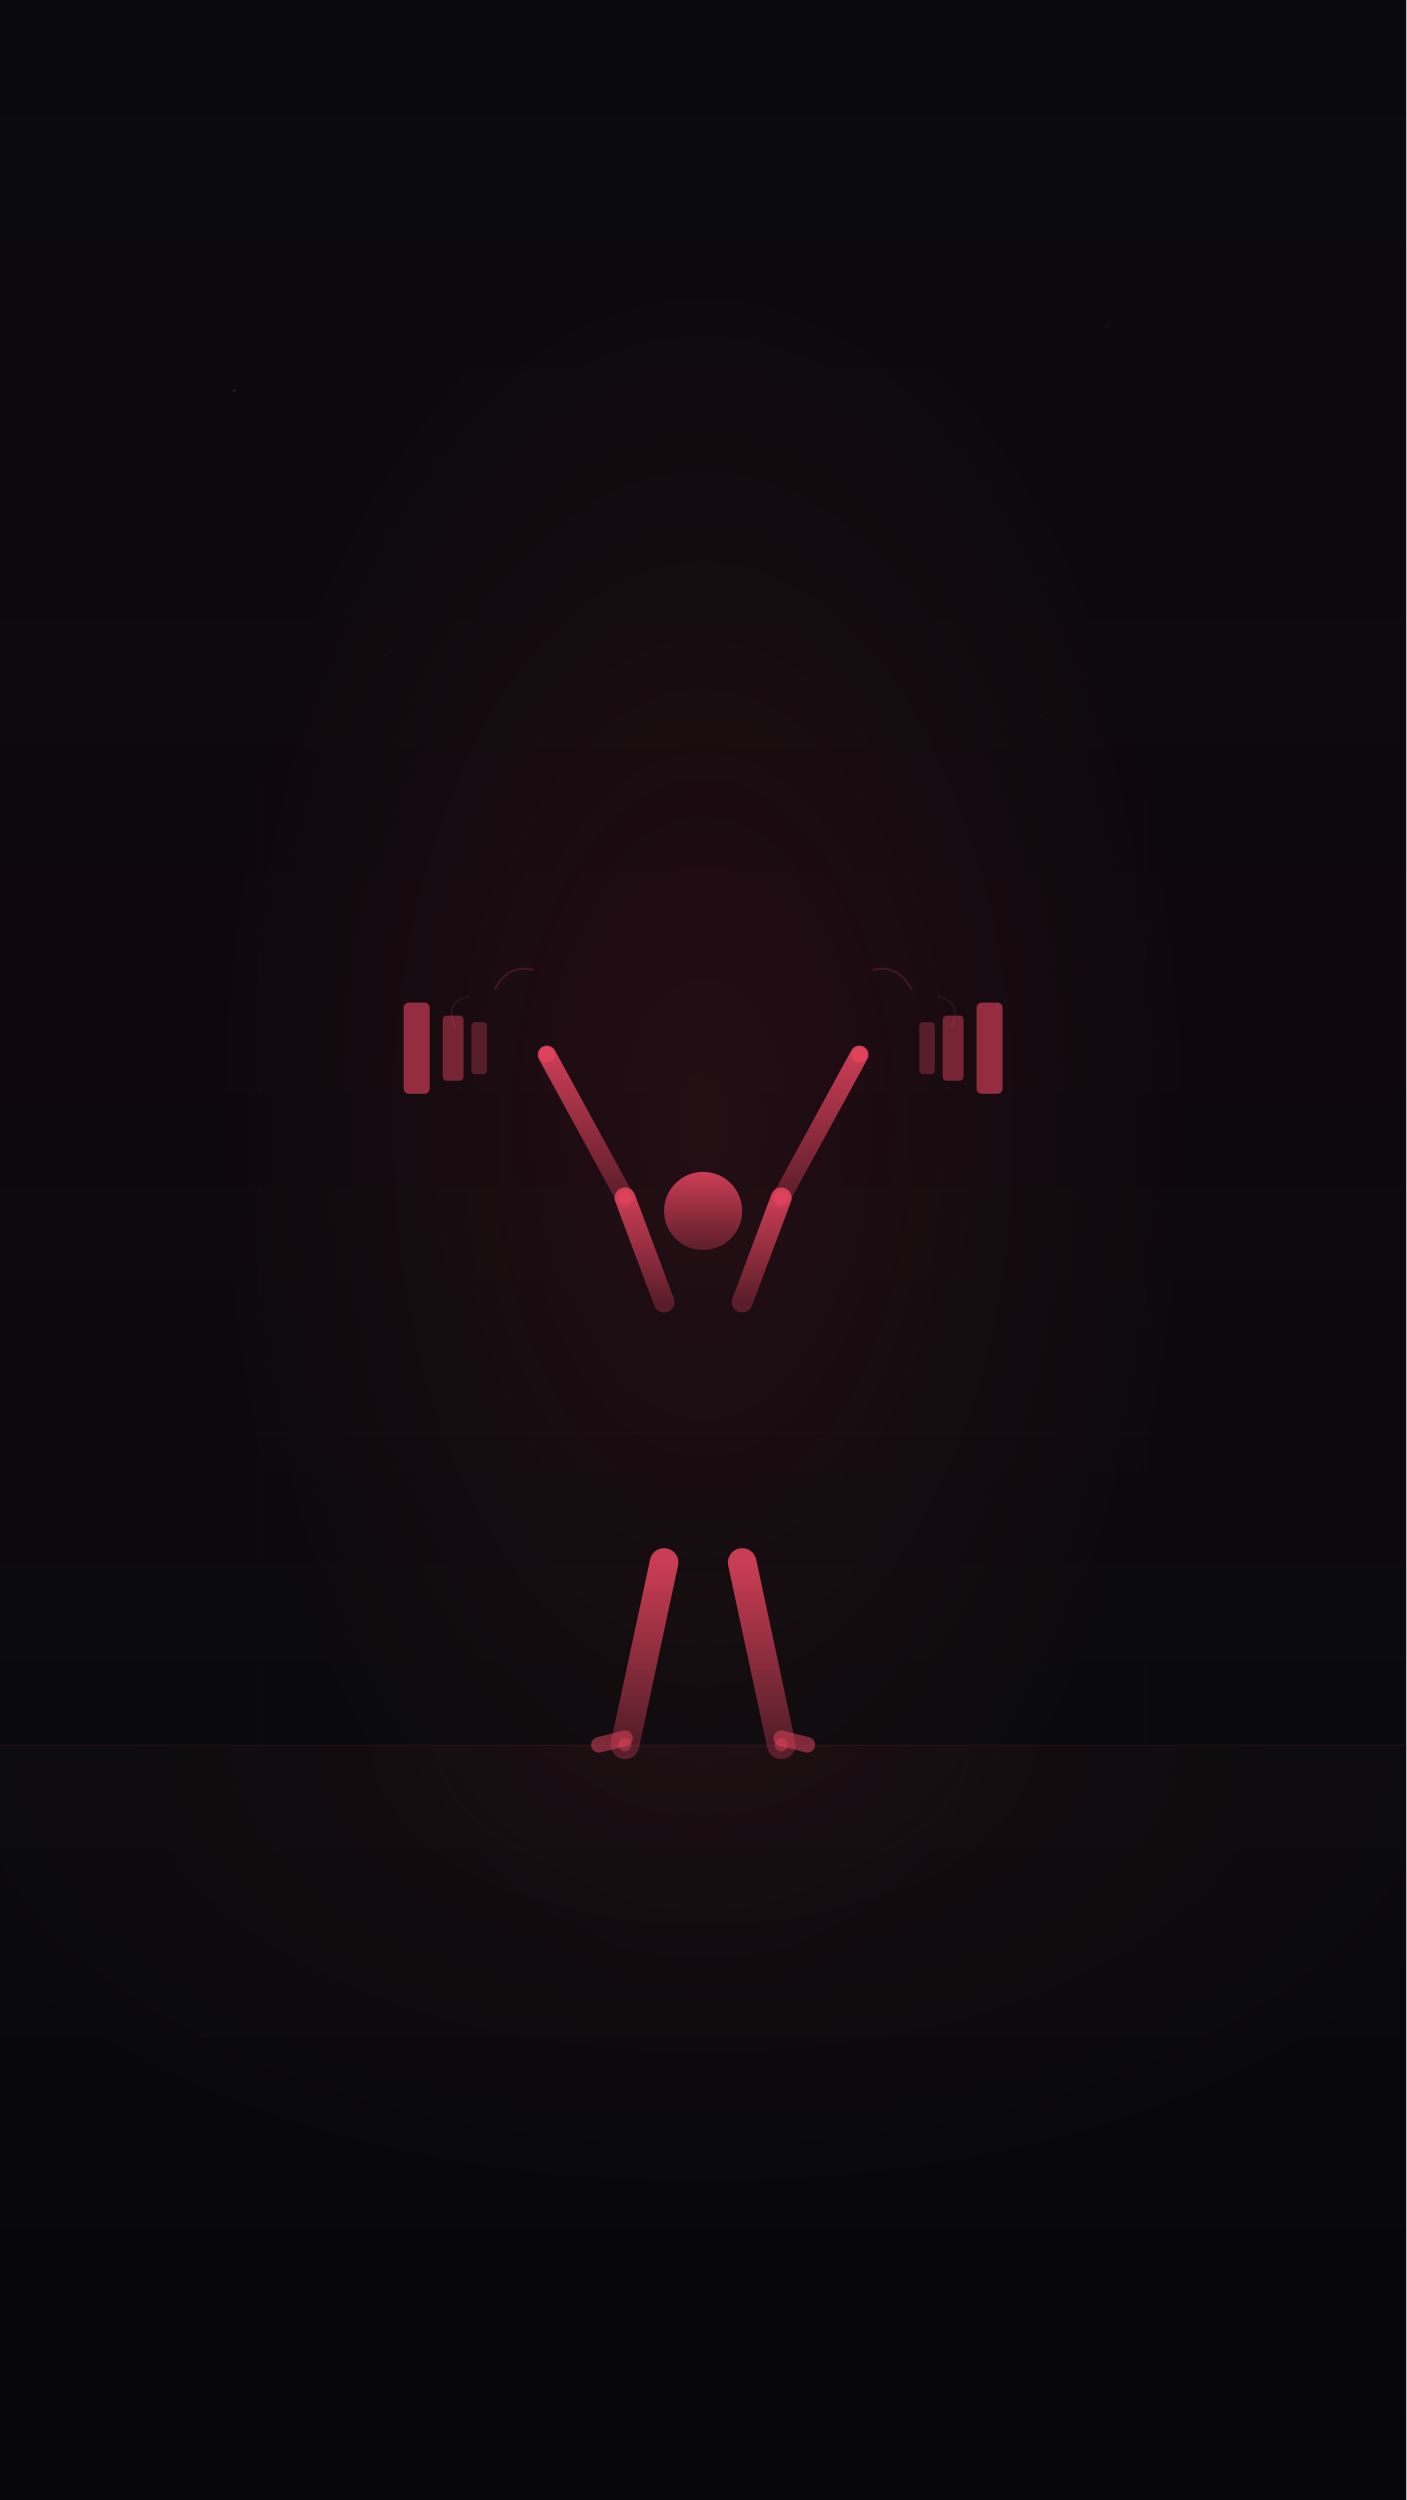
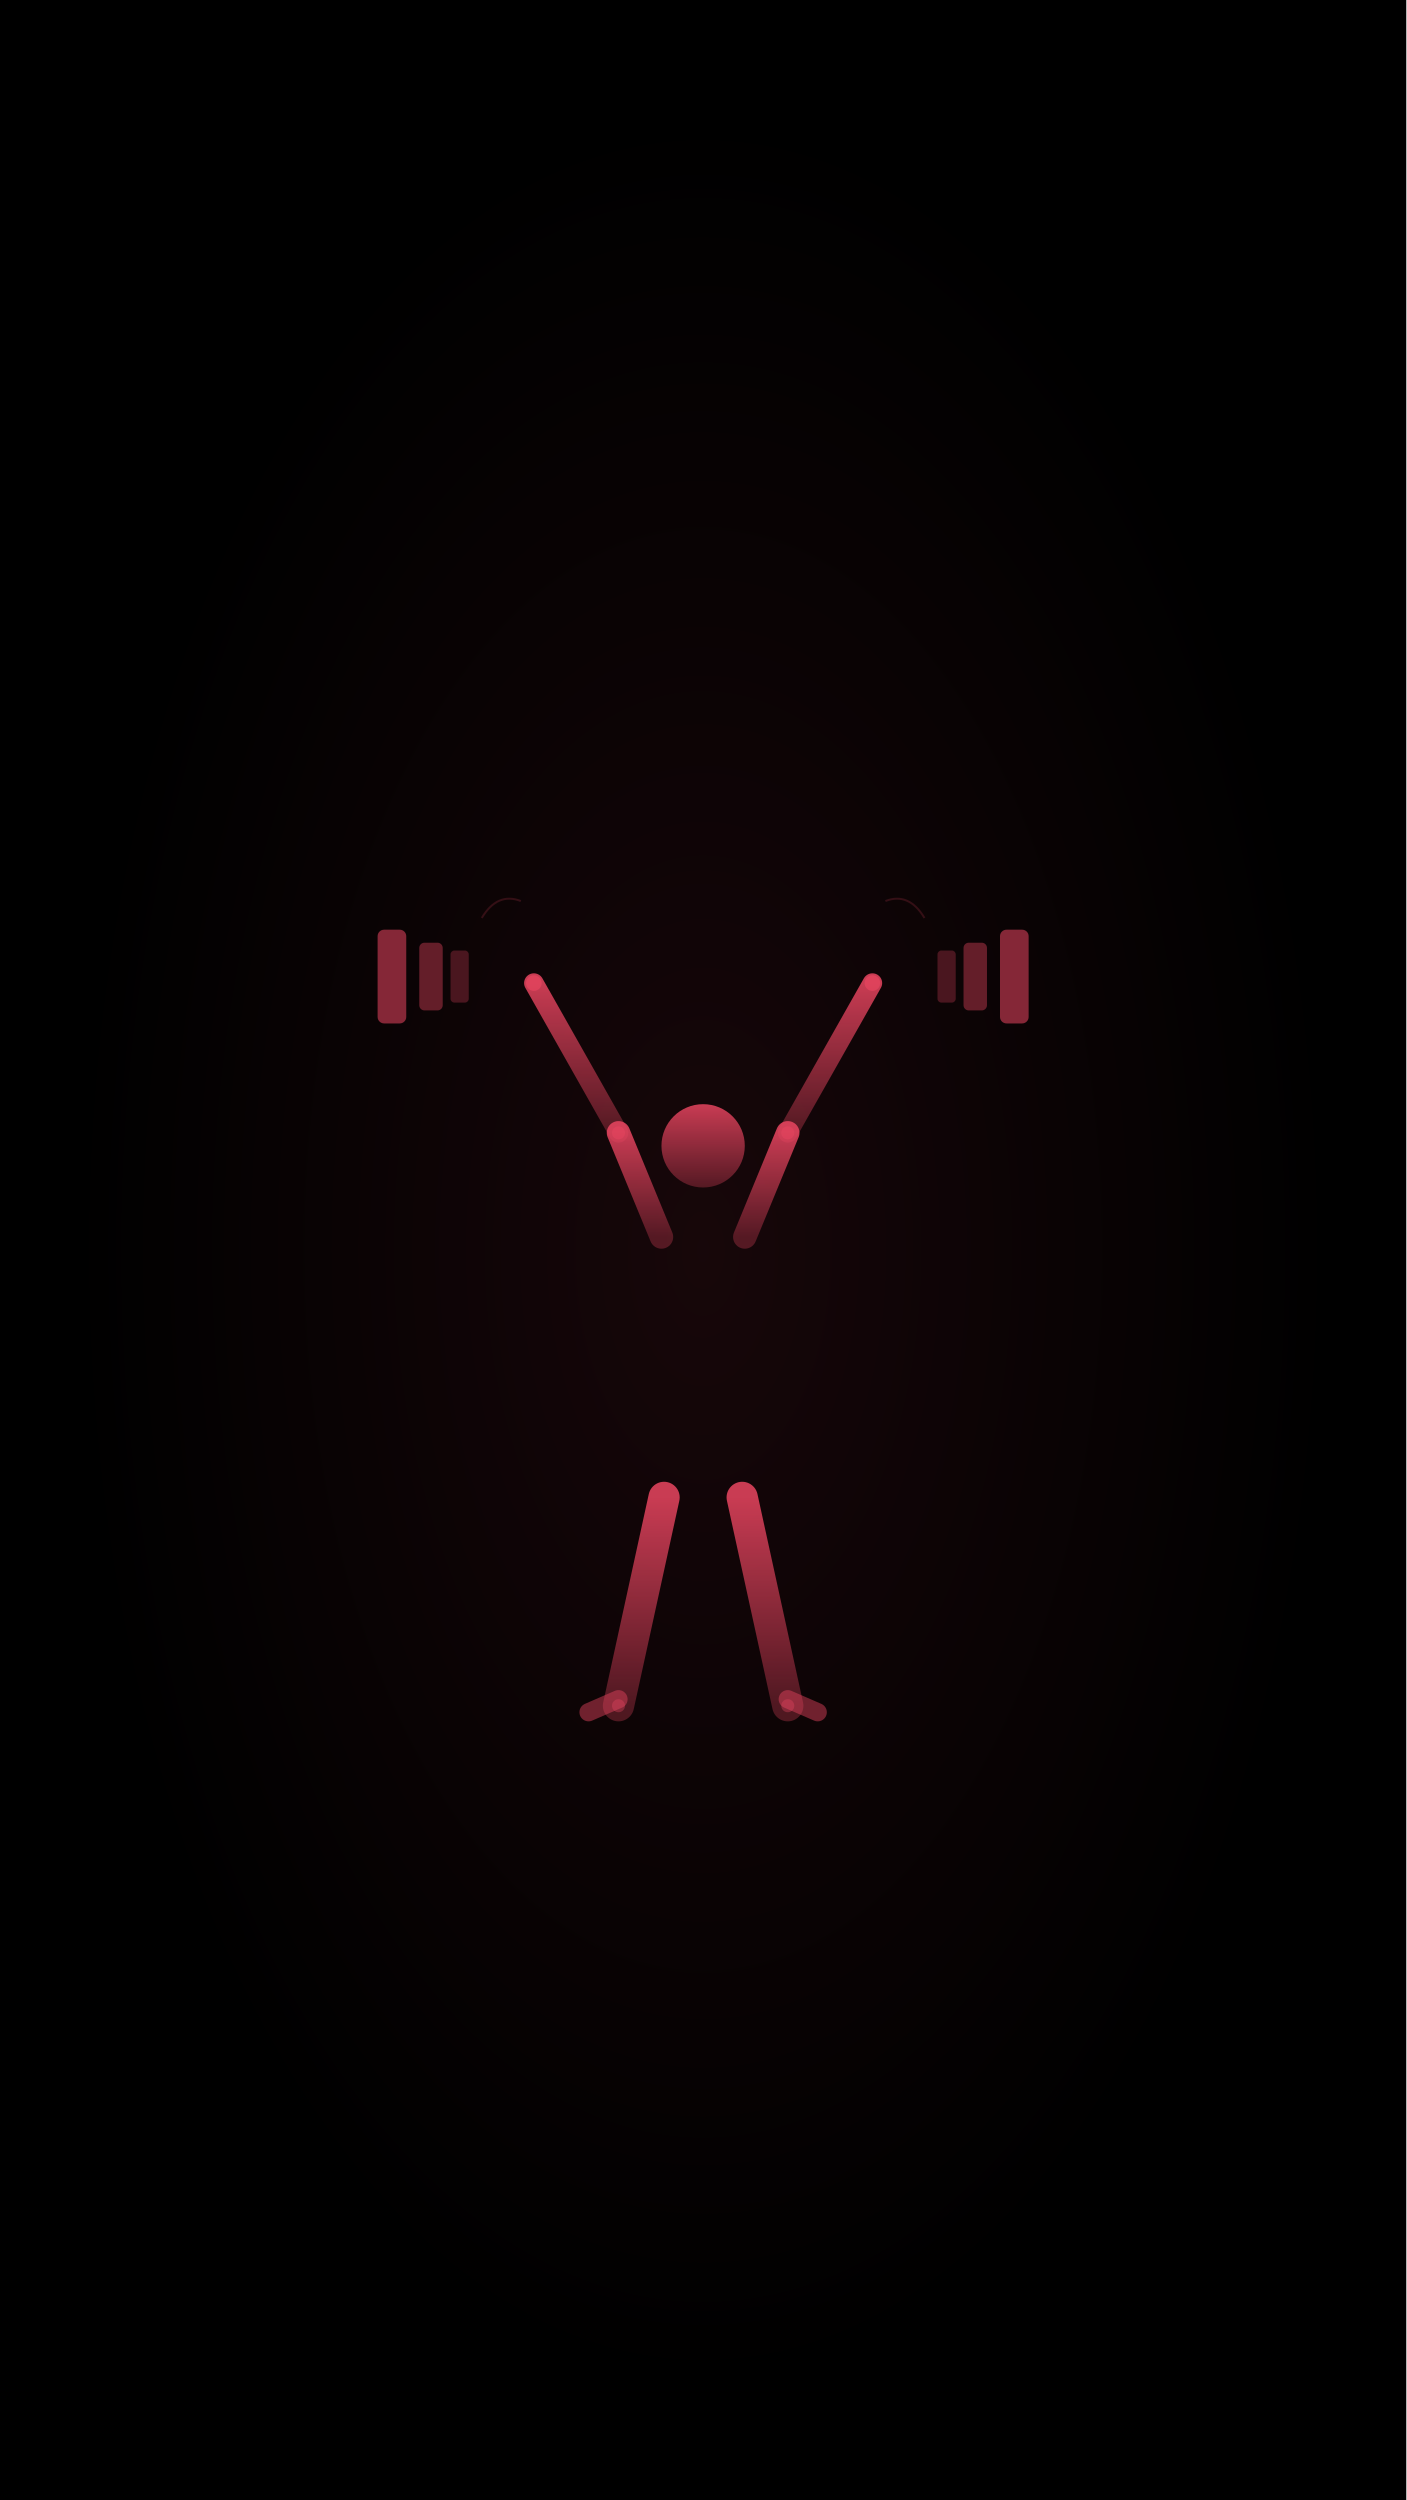
<svg xmlns="http://www.w3.org/2000/svg" viewBox="0 0 1080 1920" width="1080" height="1920">
  <defs>
-     <linearGradient id="sky" x1="0" y1="0" x2="0" y2="1">
-       <stop offset="0" stop-color="#0a0a0c" />
-       <stop offset="0.4" stop-color="#0e080c" />
-       <stop offset="0.7" stop-color="#0a0a0c" />
-       <stop offset="1" stop-color="#060608" />
-     </linearGradient>
-     <radialGradient id="glow" cx="0.5" cy="0.45" r="0.35">
+     <radialGradient id="glow" cx="0.5" cy="0.5" r="0.45">
      <stop offset="0" stop-color="#E94560" stop-opacity="0.10" />
-       <stop offset="1" stop-color="#E94560" stop-opacity="0" />
-     </radialGradient>
-     <radialGradient id="floorGlow" cx="0.5" cy="0" r="0.6">
-       <stop offset="0" stop-color="#E94560" stop-opacity="0.06" />
+       <stop offset="0.7" stop-color="#E94560" stop-opacity="0.03" />
      <stop offset="1" stop-color="#E94560" stop-opacity="0" />
    </radialGradient>
    <linearGradient id="body" x1="0" y1="0" x2="0" y2="1">
      <stop offset="0" stop-color="#E94560" stop-opacity="0.85" />
      <stop offset="1" stop-color="#E94560" stop-opacity="0.3" />
    </linearGradient>
    <linearGradient id="bar" x1="0" y1="0" x2="1" y2="0">
      <stop offset="0" stop-color="#888" stop-opacity="0.3" />
      <stop offset="0.5" stop-color="#aaa" stop-opacity="0.5" />
      <stop offset="1" stop-color="#888" stop-opacity="0.3" />
    </linearGradient>
  </defs>
-   <rect width="1080" height="1920" fill="url(#sky)" />
+   <rect width="1080" height="1920" fill="#000000" />
  <rect width="1080" height="1920" fill="url(#glow)" />
-   <rect x="0" y="1340" width="1080" height="1" fill="#E94560" opacity="0.08" />
-   <rect x="0" y="1340" width="1080" height="580" fill="url(#floorGlow)" />
-   <line x1="510" y1="1200" x2="480" y2="1340" stroke="url(#body)" stroke-width="22" stroke-linecap="round" />
-   <line x1="570" y1="1200" x2="600" y2="1340" stroke="url(#body)" stroke-width="22" stroke-linecap="round" />
-   <line x1="480" y1="1335" x2="460" y2="1340" stroke="#E94560" stroke-width="12" stroke-linecap="round" opacity="0.5" />
-   <line x1="600" y1="1335" x2="620" y2="1340" stroke="#E94560" stroke-width="12" stroke-linecap="round" opacity="0.5" />
-   <line x1="540" y1="1190" x2="540" y2="980" stroke="url(#body)" stroke-width="30" stroke-linecap="round" />
-   <line x1="505" y1="1020" x2="575" y2="1020" stroke="url(#body)" stroke-width="20" stroke-linecap="round" opacity="0.4" />
-   <circle cx="540" cy="930" r="30" fill="url(#body)" />
-   <line x1="510" y1="1000" x2="480" y2="920" stroke="url(#body)" stroke-width="16" stroke-linecap="round" />
-   <line x1="480" y1="920" x2="420" y2="810" stroke="url(#body)" stroke-width="14" stroke-linecap="round" />
-   <line x1="570" y1="1000" x2="600" y2="920" stroke="url(#body)" stroke-width="16" stroke-linecap="round" />
-   <line x1="600" y1="920" x2="660" y2="810" stroke="url(#body)" stroke-width="14" stroke-linecap="round" />
-   <line x1="300" y1="805" x2="780" y2="805" stroke="url(#bar)" stroke-width="8" stroke-linecap="round" />
-   <rect x="310" y="770" width="20" height="70" rx="4" fill="#E94560" opacity="0.6" />
-   <rect x="340" y="780" width="16" height="50" rx="3" fill="#E94560" opacity="0.45" />
-   <rect x="362" y="785" width="12" height="40" rx="3" fill="#E94560" opacity="0.3" />
-   <rect x="750" y="770" width="20" height="70" rx="4" fill="#E94560" opacity="0.6" />
-   <rect x="724" y="780" width="16" height="50" rx="3" fill="#E94560" opacity="0.45" />
-   <rect x="706" y="785" width="12" height="40" rx="3" fill="#E94560" opacity="0.3" />
-   <circle cx="420" cy="810" r="6" fill="#E94560" opacity="0.7" />
-   <circle cx="660" cy="810" r="6" fill="#E94560" opacity="0.7" />
-   <circle cx="480" cy="920" r="5" fill="#E94560" opacity="0.5" />
-   <circle cx="600" cy="920" r="5" fill="#E94560" opacity="0.5" />
-   <circle cx="480" cy="1340" r="5" fill="#E94560" opacity="0.4" />
-   <circle cx="600" cy="1340" r="5" fill="#E94560" opacity="0.4" />
-   <path d="M380 760 Q390 740 410 745" fill="none" stroke="#E94560" stroke-width="1.5" opacity="0.2" />
-   <path d="M700 760 Q690 740 670 745" fill="none" stroke="#E94560" stroke-width="1.5" opacity="0.2" />
-   <path d="M350 790 Q340 770 360 765" fill="none" stroke="#E94560" stroke-width="1" opacity="0.15" />
-   <path d="M730 790 Q740 770 720 765" fill="none" stroke="#E94560" stroke-width="1" opacity="0.15" />
-   <line x1="200" y1="600" x2="200" y2="1400" stroke="#E94560" stroke-width="0.5" opacity="0.03" />
-   <line x1="880" y1="600" x2="880" y2="1400" stroke="#E94560" stroke-width="0.5" opacity="0.03" />
-   <line x1="150" y1="1100" x2="930" y2="1100" stroke="#E94560" stroke-width="0.5" opacity="0.03" />
-   <circle cx="180" cy="300" r="1.2" fill="#fff" opacity="0.08" />
-   <circle cx="850" cy="250" r="1" fill="#fff" opacity="0.06" />
-   <circle cx="300" cy="500" r="0.8" fill="#fff" opacity="0.05" />
-   <circle cx="800" cy="550" r="0.8" fill="#fff" opacity="0.05" />
+   <line x1="510" y1="1150" x2="475" y2="1310" stroke="url(#body)" stroke-width="24" stroke-linecap="round" />
+   <line x1="570" y1="1150" x2="605" y2="1310" stroke="url(#body)" stroke-width="24" stroke-linecap="round" />
+   <line x1="475" y1="1305" x2="452" y2="1315" stroke="#E94560" stroke-width="14" stroke-linecap="round" opacity="0.45" />
+   <line x1="605" y1="1305" x2="628" y2="1315" stroke="#E94560" stroke-width="14" stroke-linecap="round" opacity="0.45" />
+   <line x1="540" y1="1140" x2="540" y2="930" stroke="url(#body)" stroke-width="32" stroke-linecap="round" />
+   <line x1="502" y1="970" x2="578" y2="970" stroke="url(#body)" stroke-width="22" stroke-linecap="round" opacity="0.35" />
+   <circle cx="540" cy="880" r="32" fill="url(#body)" />
+   <line x1="508" y1="950" x2="475" y2="870" stroke="url(#body)" stroke-width="18" stroke-linecap="round" />
+   <line x1="475" y1="870" x2="410" y2="755" stroke="url(#body)" stroke-width="15" stroke-linecap="round" />
+   <line x1="572" y1="950" x2="605" y2="870" stroke="url(#body)" stroke-width="18" stroke-linecap="round" />
+   <line x1="605" y1="870" x2="670" y2="755" stroke="url(#body)" stroke-width="15" stroke-linecap="round" />
+   <line x1="280" y1="750" x2="800" y2="750" stroke="url(#bar)" stroke-width="8" stroke-linecap="round" />
+   <rect x="290" y="714" width="22" height="72" rx="5" fill="#E94560" opacity="0.55" />
+   <rect x="322" y="724" width="18" height="52" rx="4" fill="#E94560" opacity="0.4" />
+   <rect x="346" y="730" width="14" height="40" rx="3" fill="#E94560" opacity="0.28" />
+   <rect x="768" y="714" width="22" height="72" rx="5" fill="#E94560" opacity="0.55" />
+   <rect x="740" y="724" width="18" height="52" rx="4" fill="#E94560" opacity="0.4" />
+   <rect x="720" y="730" width="14" height="40" rx="3" fill="#E94560" opacity="0.28" />
+   <circle cx="410" cy="755" r="6" fill="#E94560" opacity="0.65" />
+   <circle cx="670" cy="755" r="6" fill="#E94560" opacity="0.65" />
+   <circle cx="475" cy="870" r="5" fill="#E94560" opacity="0.45" />
+   <circle cx="605" cy="870" r="5" fill="#E94560" opacity="0.45" />
+   <circle cx="475" cy="1310" r="5" fill="#E94560" opacity="0.35" />
+   <circle cx="605" cy="1310" r="5" fill="#E94560" opacity="0.35" />
+   <path d="M370 705 Q382 685 400 692" fill="none" stroke="#E94560" stroke-width="1.5" opacity="0.18" />
+   <path d="M710 705 Q698 685 680 692" fill="none" stroke="#E94560" stroke-width="1.5" opacity="0.18" />
</svg>
